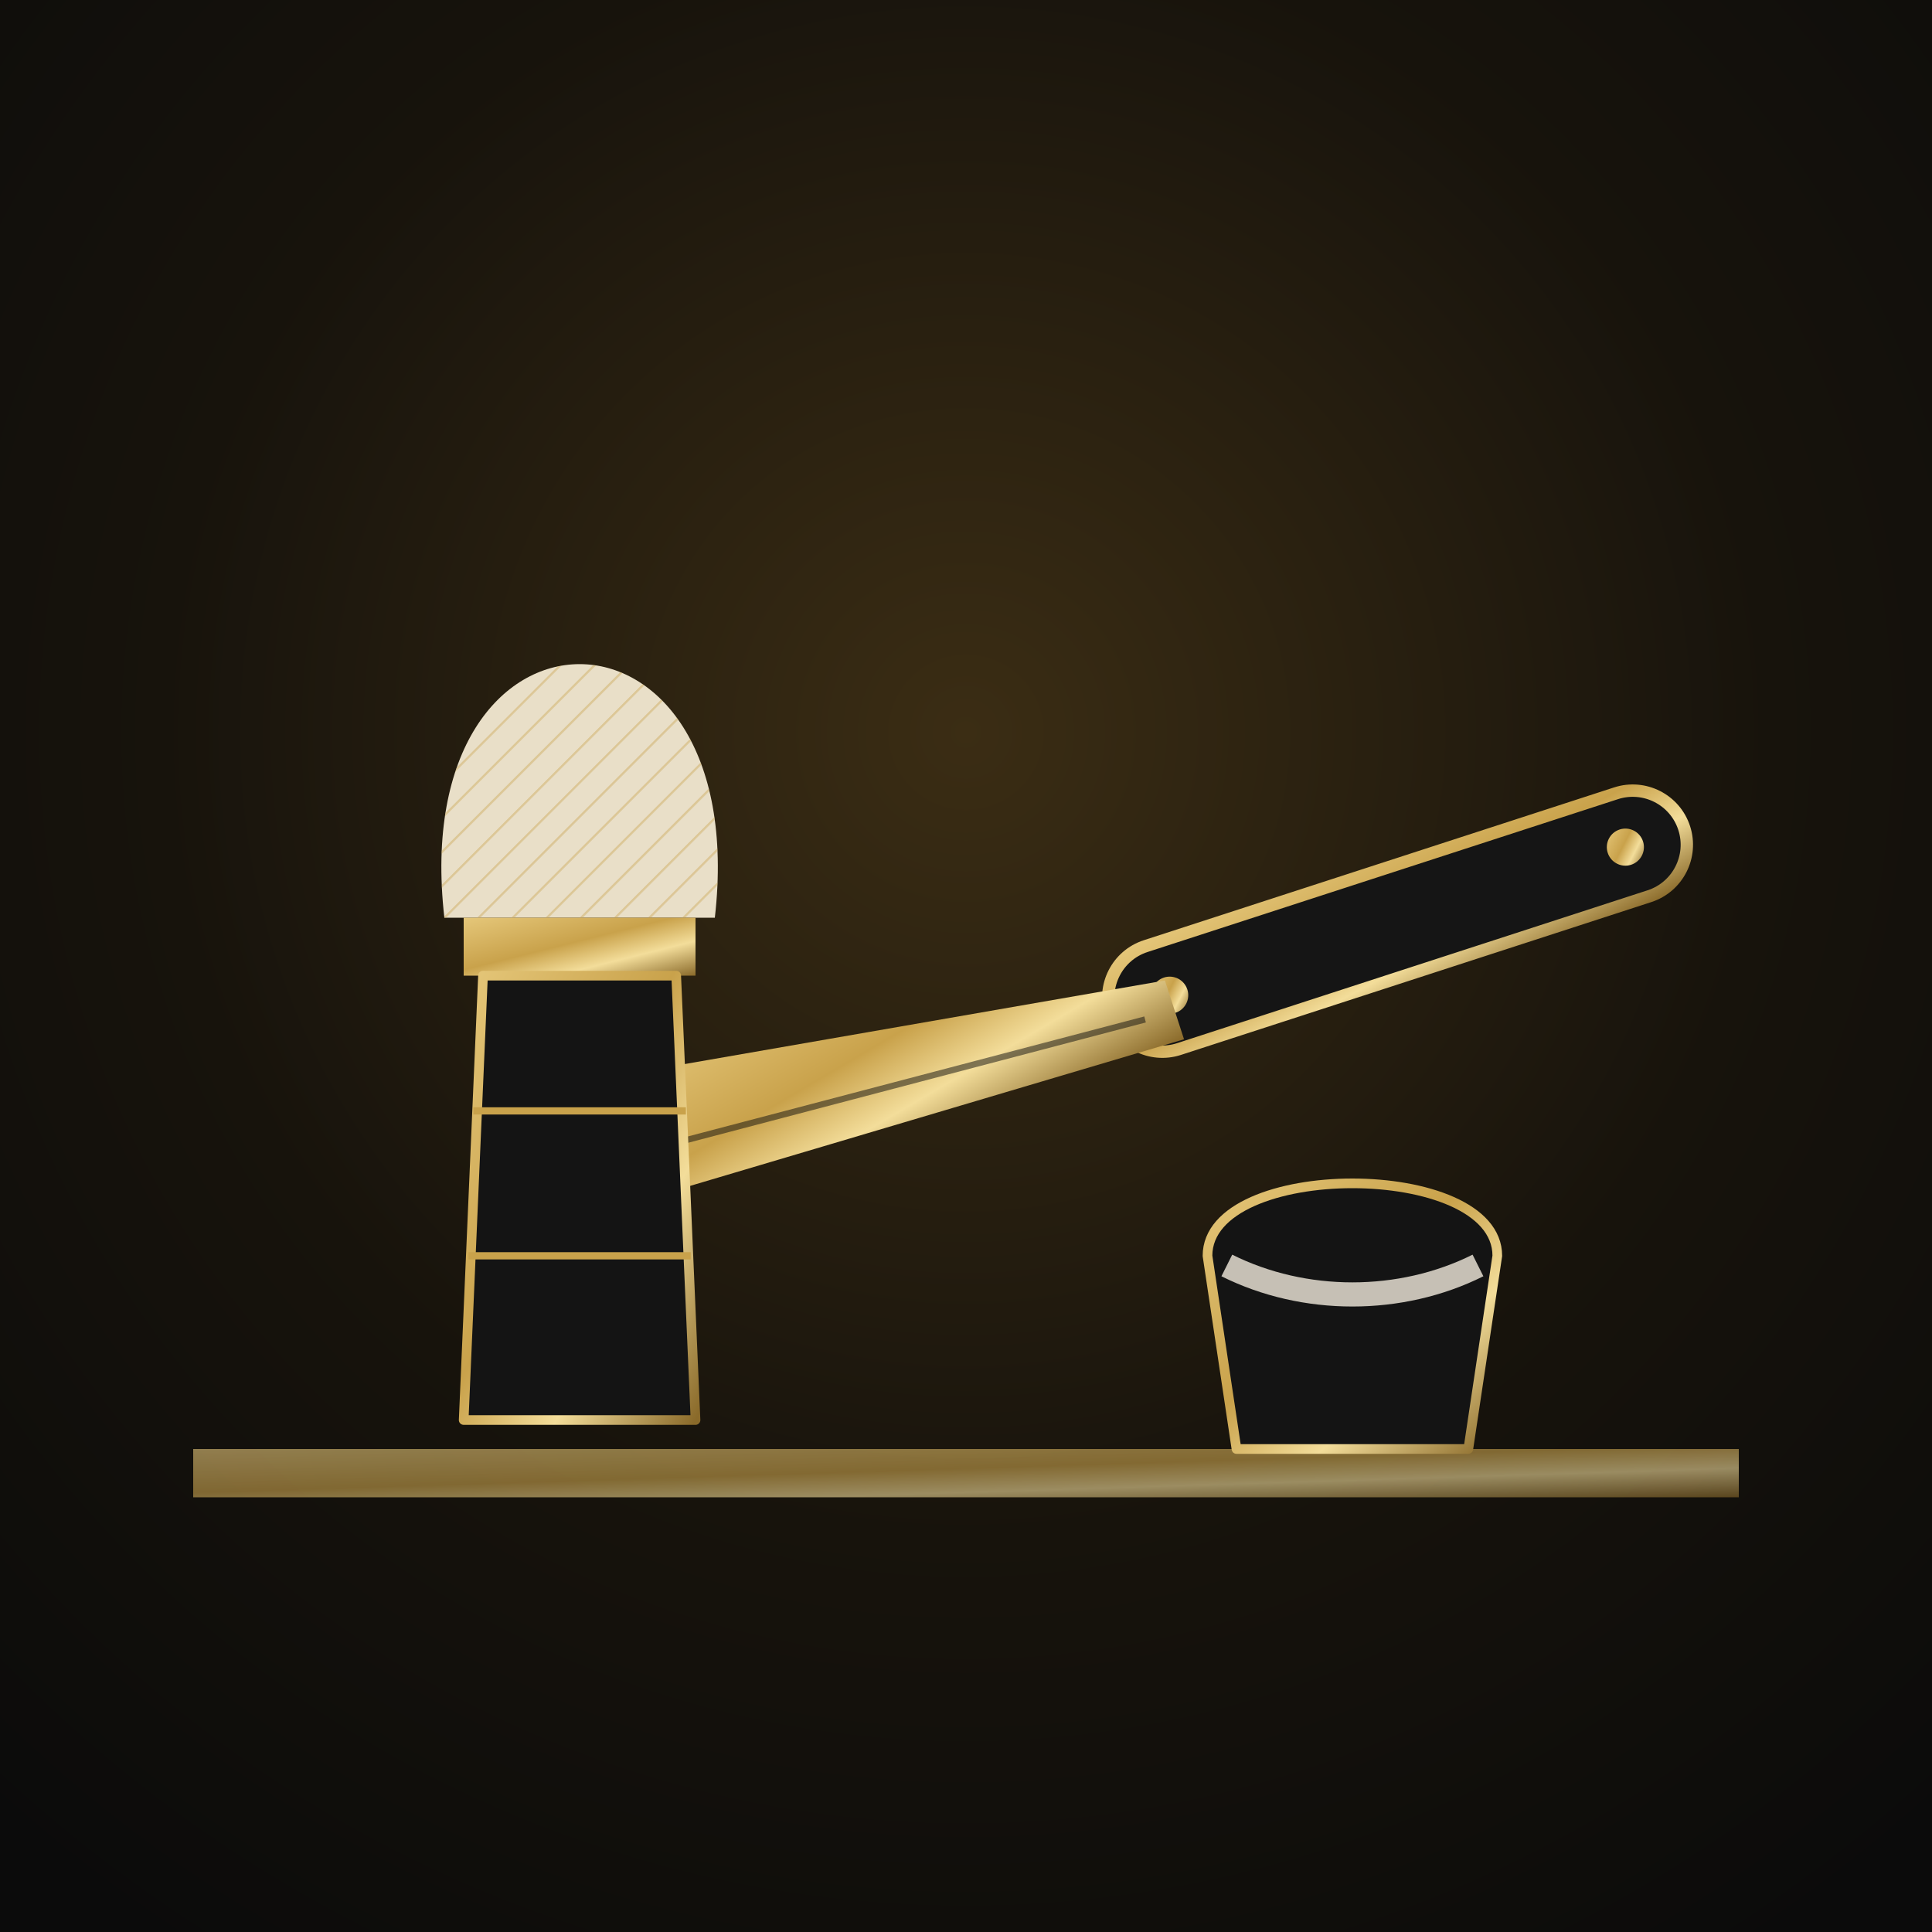
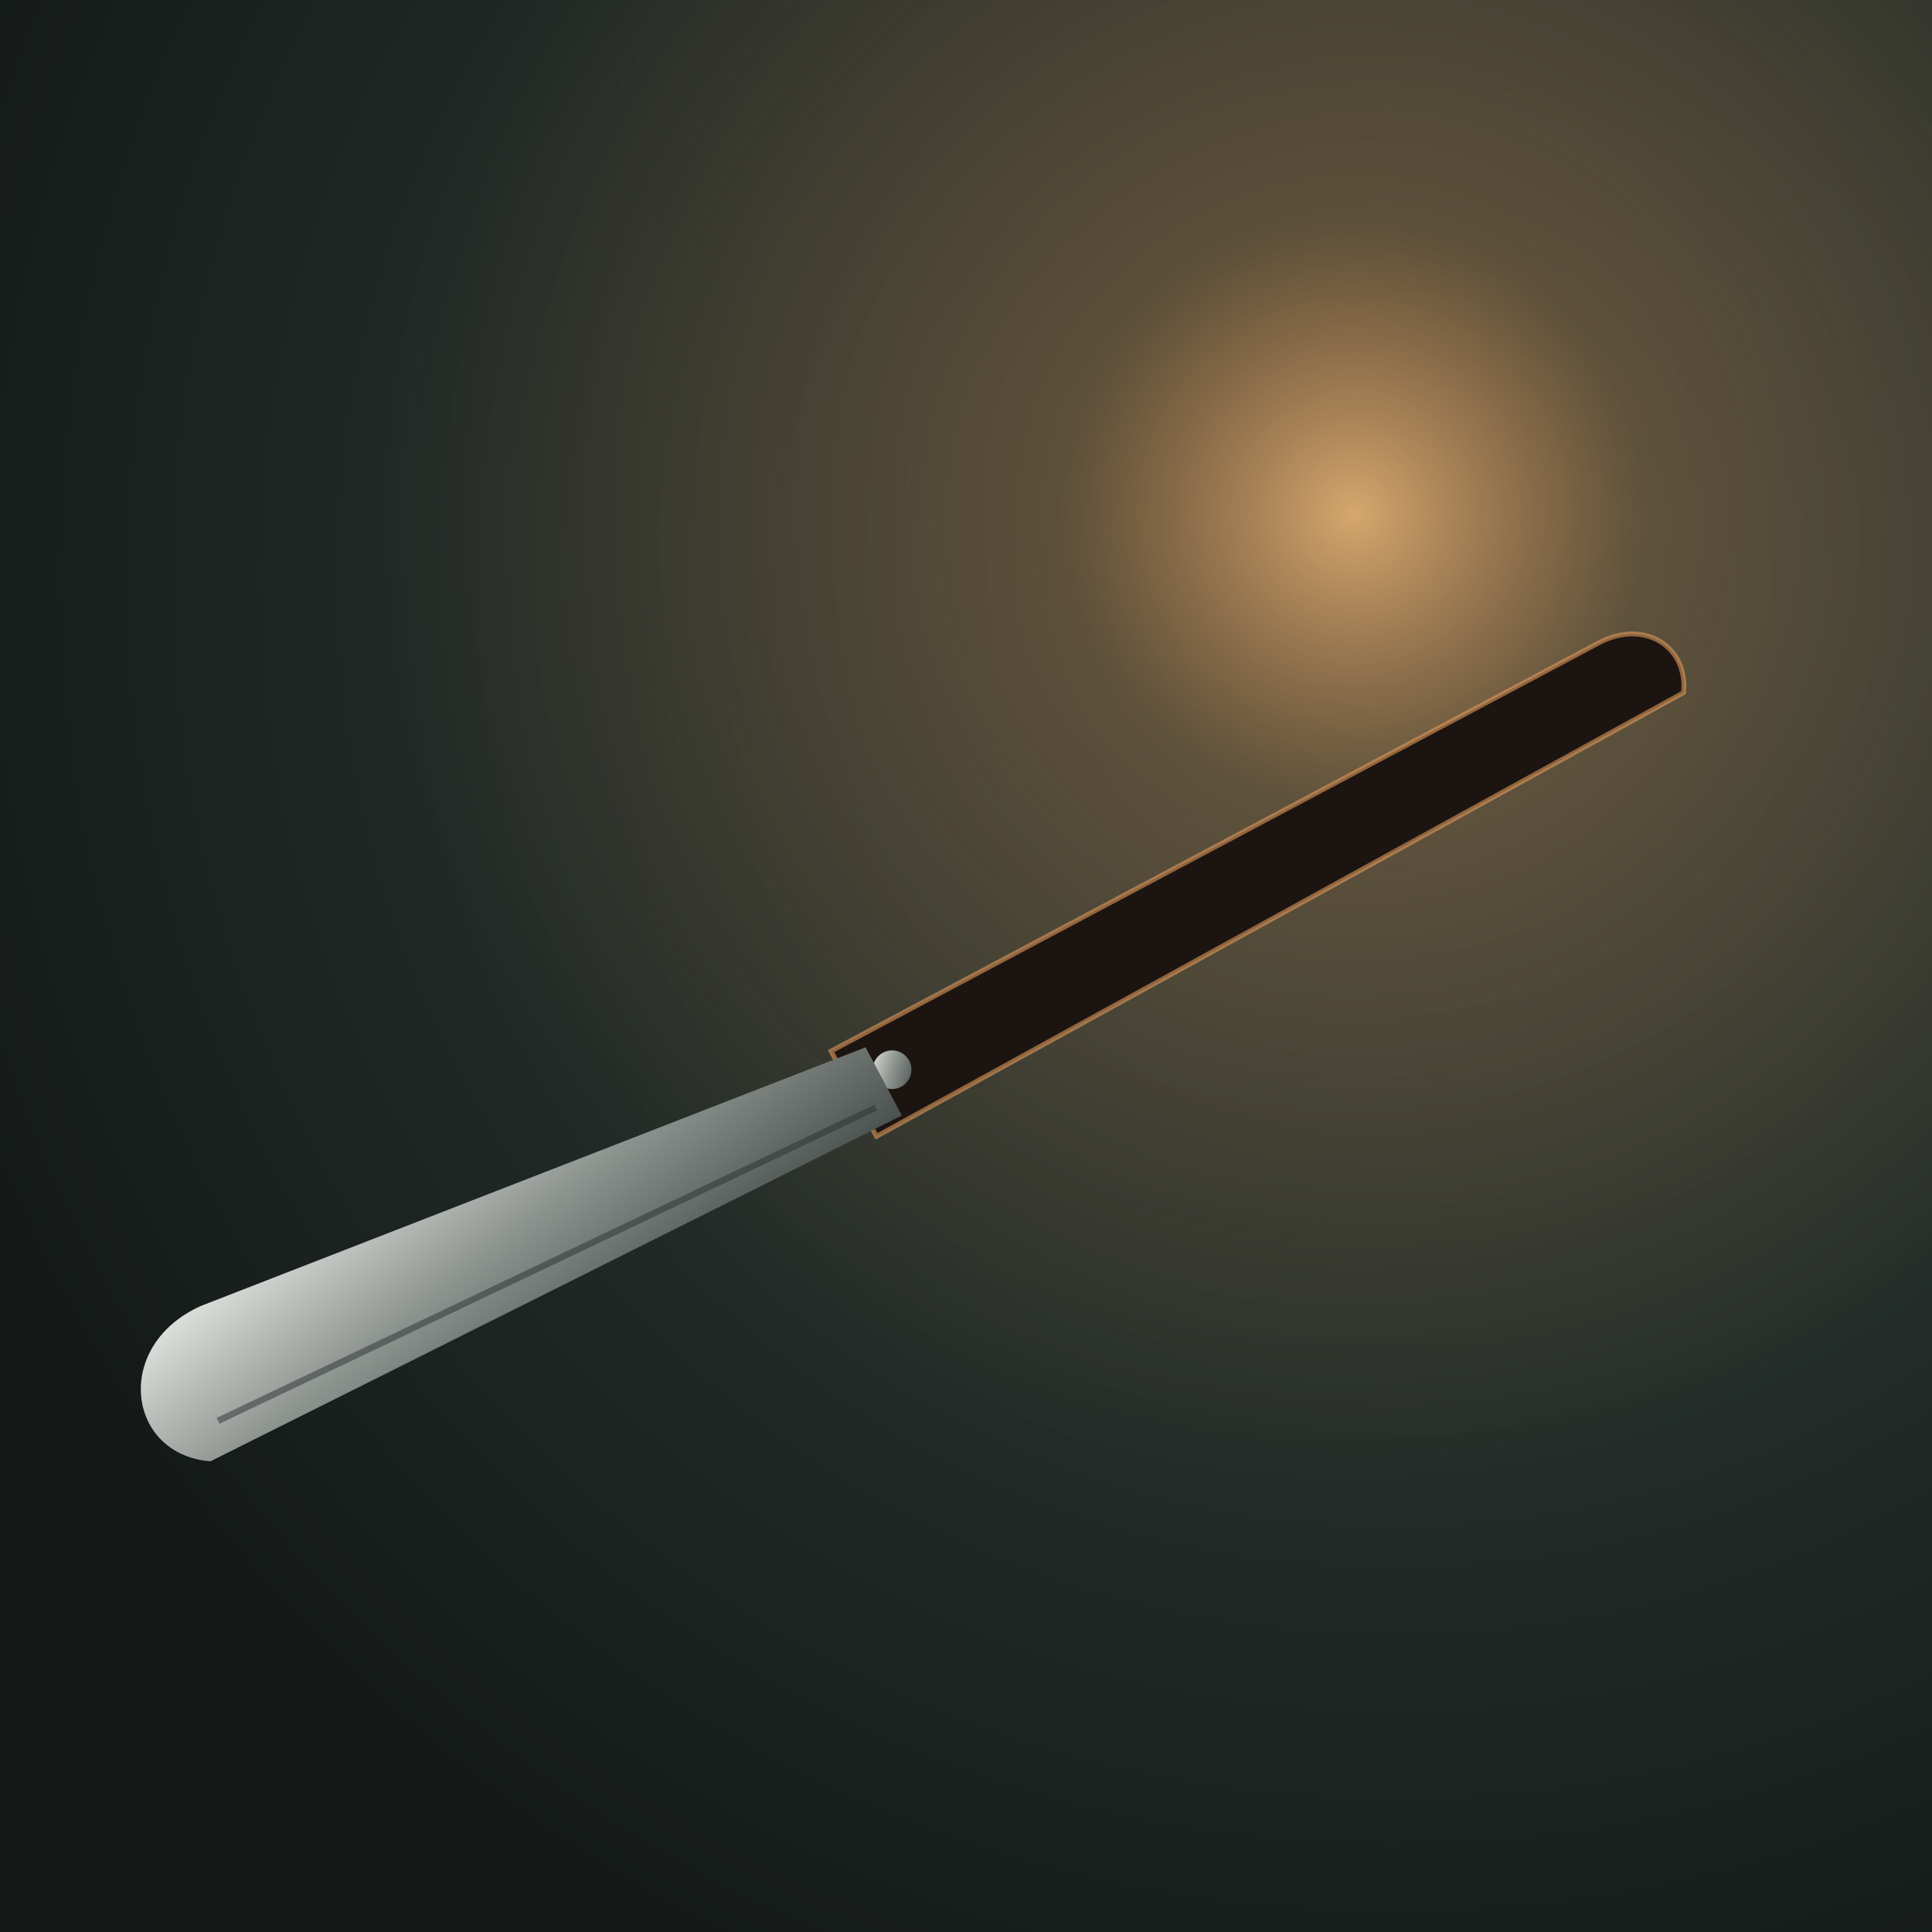
- <svg xmlns="http://www.w3.org/2000/svg" viewBox="0 0 400 400" role="img">
+ <svg xmlns="http://www.w3.org/2000/svg" viewBox="0 0 600 600" role="img">
  <defs>
-     <linearGradient id="gold" x1="0" y1="0" x2="1" y2="1">
-       <stop offset="0" stop-color="#E5C77A" />
-       <stop offset=".45" stop-color="#C9A24B" />
-       <stop offset=".7" stop-color="#F3DD9A" />
-       <stop offset="1" stop-color="#8A6A2A" />
+     <linearGradient id="g2skin" x1="0" y1="0" x2="1" y2="0">
+       <stop offset="0" stop-color="#171413" />
+       <stop offset=".6" stop-color="#2E2521" />
+       <stop offset=".9" stop-color="#5E4739" />
+       <stop offset="1" stop-color="#8A6448" />
    </linearGradient>
-     <linearGradient id="goldv" x1="0" y1="0" x2="0" y2="1">
-       <stop offset="0" stop-color="#E5C77A" />
-       <stop offset=".5" stop-color="#C9A24B" />
-       <stop offset="1" stop-color="#7A5C22" />
+     <linearGradient id="g2neck" x1="0" y1="0" x2="1" y2="0">
+       <stop offset="0" stop-color="#100E0D" />
+       <stop offset="1" stop-color="#2A221E" />
    </linearGradient>
-     <radialGradient id="glow" cx=".5" cy=".38" r=".75">
-       <stop offset="0" stop-color="#3B2D14" />
-       <stop offset=".55" stop-color="#17130C" />
-       <stop offset="1" stop-color="#0B0B0B" />
+     <linearGradient id="g2hair" x1="0" y1="0" x2="1" y2="1">
+       <stop offset="0" stop-color="#090807" />
+       <stop offset=".7" stop-color="#16110E" />
+       <stop offset="1" stop-color="#2A1D15" />
+     </linearGradient>
+     <linearGradient id="g2coat" x1="0" y1="0" x2="1" y2="0">
+       <stop offset="0" stop-color="#0E1211" />
+       <stop offset=".6" stop-color="#1A2120" />
+       <stop offset="1" stop-color="#2C3633" />
+     </linearGradient>
+     <linearGradient id="g2hat" x1="0" y1="0" x2="1" y2="0">
+       <stop offset="0" stop-color="#1A1E1C" />
+       <stop offset="1" stop-color="#3E4541" />
+     </linearGradient>
+     <linearGradient id="g2steel" x1="0" y1="0" x2="1" y2="1">
+       <stop offset="0" stop-color="#E4E6E2" />
+       <stop offset=".5" stop-color="#8E9490" />
+       <stop offset="1" stop-color="#4B514E" />
+     </linearGradient>
+     <radialGradient id="g2glow" cx=".72" cy=".3" r=".8">
+       <stop offset="0" stop-color="#3C4A44" />
+       <stop offset=".6" stop-color="#222B28" />
+       <stop offset="1" stop-color="#141917" />
    </radialGradient>
-     <radialGradient id="bulb" cx=".5" cy=".5" r=".5">
-       <stop offset="0" stop-color="#FFE7A8" stop-opacity=".9" />
-       <stop offset=".35" stop-color="#E5A94B" stop-opacity=".35" />
-       <stop offset="1" stop-color="#E5A94B" stop-opacity="0" />
+     <radialGradient id="g2lamp" cx=".5" cy=".5" r=".5">
+       <stop offset="0" stop-color="#F2B877" stop-opacity=".85" />
+       <stop offset=".3" stop-color="#C0773A" stop-opacity=".3" />
+       <stop offset="1" stop-color="#C0773A" stop-opacity="0" />
    </radialGradient>
-     <pattern id="hatch" width="5" height="5" patternUnits="userSpaceOnUse" patternTransform="rotate(45)">
-       <line x1="0" y1="0" x2="0" y2="5" stroke="#C9A24B" stroke-width=".9" opacity=".55" />
+     <pattern id="g2tweed" width="10" height="10" patternUnits="userSpaceOnUse">
+       <path d="M0 0 L5 5 L0 10 M5 0 L10 5 L5 10" fill="none" stroke="#6A706B" stroke-width="1" opacity=".55" />
    </pattern>
-     <pattern id="hatchd" width="3.2" height="3.2" patternUnits="userSpaceOnUse" patternTransform="rotate(-35)">
-       <line x1="0" y1="0" x2="0" y2="3.2" stroke="#C9A24B" stroke-width=".8" opacity=".5" />
+     <pattern id="g2pin" width="11" height="11" patternUnits="userSpaceOnUse">
+       <line x1="1" y1="0" x2="1" y2="11" stroke="#59625D" stroke-width=".8" opacity=".7" />
    </pattern>
-     <pattern id="pin" width="9" height="9" patternUnits="userSpaceOnUse">
-       <rect width="9" height="9" fill="#121212" />
-       <line x1="1" y1="0" x2="1" y2="9" stroke="#C9A24B" stroke-width=".7" opacity=".55" />
+     <pattern id="g2stub" width="5" height="5" patternUnits="userSpaceOnUse">
+       <circle cx="2" cy="2" r=".9" fill="#050404" opacity=".8" />
    </pattern>
-     <pattern id="dots" width="4" height="4" patternUnits="userSpaceOnUse">
-       <circle cx="2" cy="2" r=".7" fill="#C9A24B" opacity=".55" />
-     </pattern>
+     <clipPath id="g2front">
+       <rect x="355" y="0" width="300" height="800" />
+     </clipPath>
  </defs>
-   <rect width="400" height="400" fill="url(#glow)" />
-   <rect x="40" y="300" width="320" height="10" fill="url(#gold)" opacity=".6" />
-   <g transform="translate(230 210) rotate(-18) scale(1.6)">
-     <rect x="0" y="-7" width="78" height="14" rx="7" fill="#151515" stroke="url(#gold)" stroke-width="1.6" stroke-linejoin="round" stroke-linecap="round" />
-     <circle cx="8" cy="0" r="2.4" fill="url(#gold)" />
-     <circle cx="70" cy="0" r="2.4" fill="url(#gold)" />
-     <path d="M8 -2 L-62 -12 C-74 -13 -78 -2 -70 4 L8 6 Z" fill="url(#gold)" />
-     <path d="M-66 -2 L4 2" stroke="#0B0B0B" stroke-width=".8" opacity=".5" />
+   <rect width="600" height="600" fill="url(#g2glow)" />
+   <circle cx="420" cy="160" r="300" fill="url(#g2lamp)" />
+   <g transform="translate(300 320) rotate(-28)">
+     <path d="M-40 -14 L230 -14 C246 -14 254 0 246 12 L-40 16 Z" fill="#1C1410" />
+     <path d="M-40 -14 L230 -14 C246 -14 254 0 246 12 L-40 16 Z" fill="none" stroke="#E09A5C" stroke-width="1.5" opacity=".6" />
+     <circle cx="-26" cy="0" r="6" fill="url(#g2steel)" />
+     <path d="M-30 -10 L-250 -36 C-280 -38 -292 -6 -270 8 L-30 14 Z" fill="url(#g2steel)" />
+     <path d="M-262 -2 L-36 8" stroke="#2A302D" stroke-width="2" opacity=".5" />
  </g>
-   <g transform="translate(120 190)">
-     <path d="M-28 0 C-36 -70 36 -70 28 0 Z" fill="#E9DFC8" />
-     <path d="M-28 0 C-36 -70 36 -70 28 0 Z" fill="url(#hatch)" opacity=".7" />
-     <rect x="-24" y="0" width="48" height="12" fill="url(#gold)" />
-     <path d="M-20 12 L-24 104 L24 104 L20 12 Z" fill="#141414" stroke="url(#gold)" stroke-width="2" stroke-linejoin="round" stroke-linecap="round" />
-     <path d="M-22 40 L22 40 M-23 70 L23 70" stroke="#C9A24B" stroke-width="1.5" />
-   </g>
-   <path d="M250 260 C250 240 310 240 310 260 L304 300 L256 300 Z" fill="#141414" stroke="url(#gold)" stroke-width="2" stroke-linejoin="round" stroke-linecap="round" />
-   <path d="M254 262 C270 270 290 270 306 262" fill="none" stroke="#F2EBDD" stroke-width="5" opacity=".8" />
</svg>
